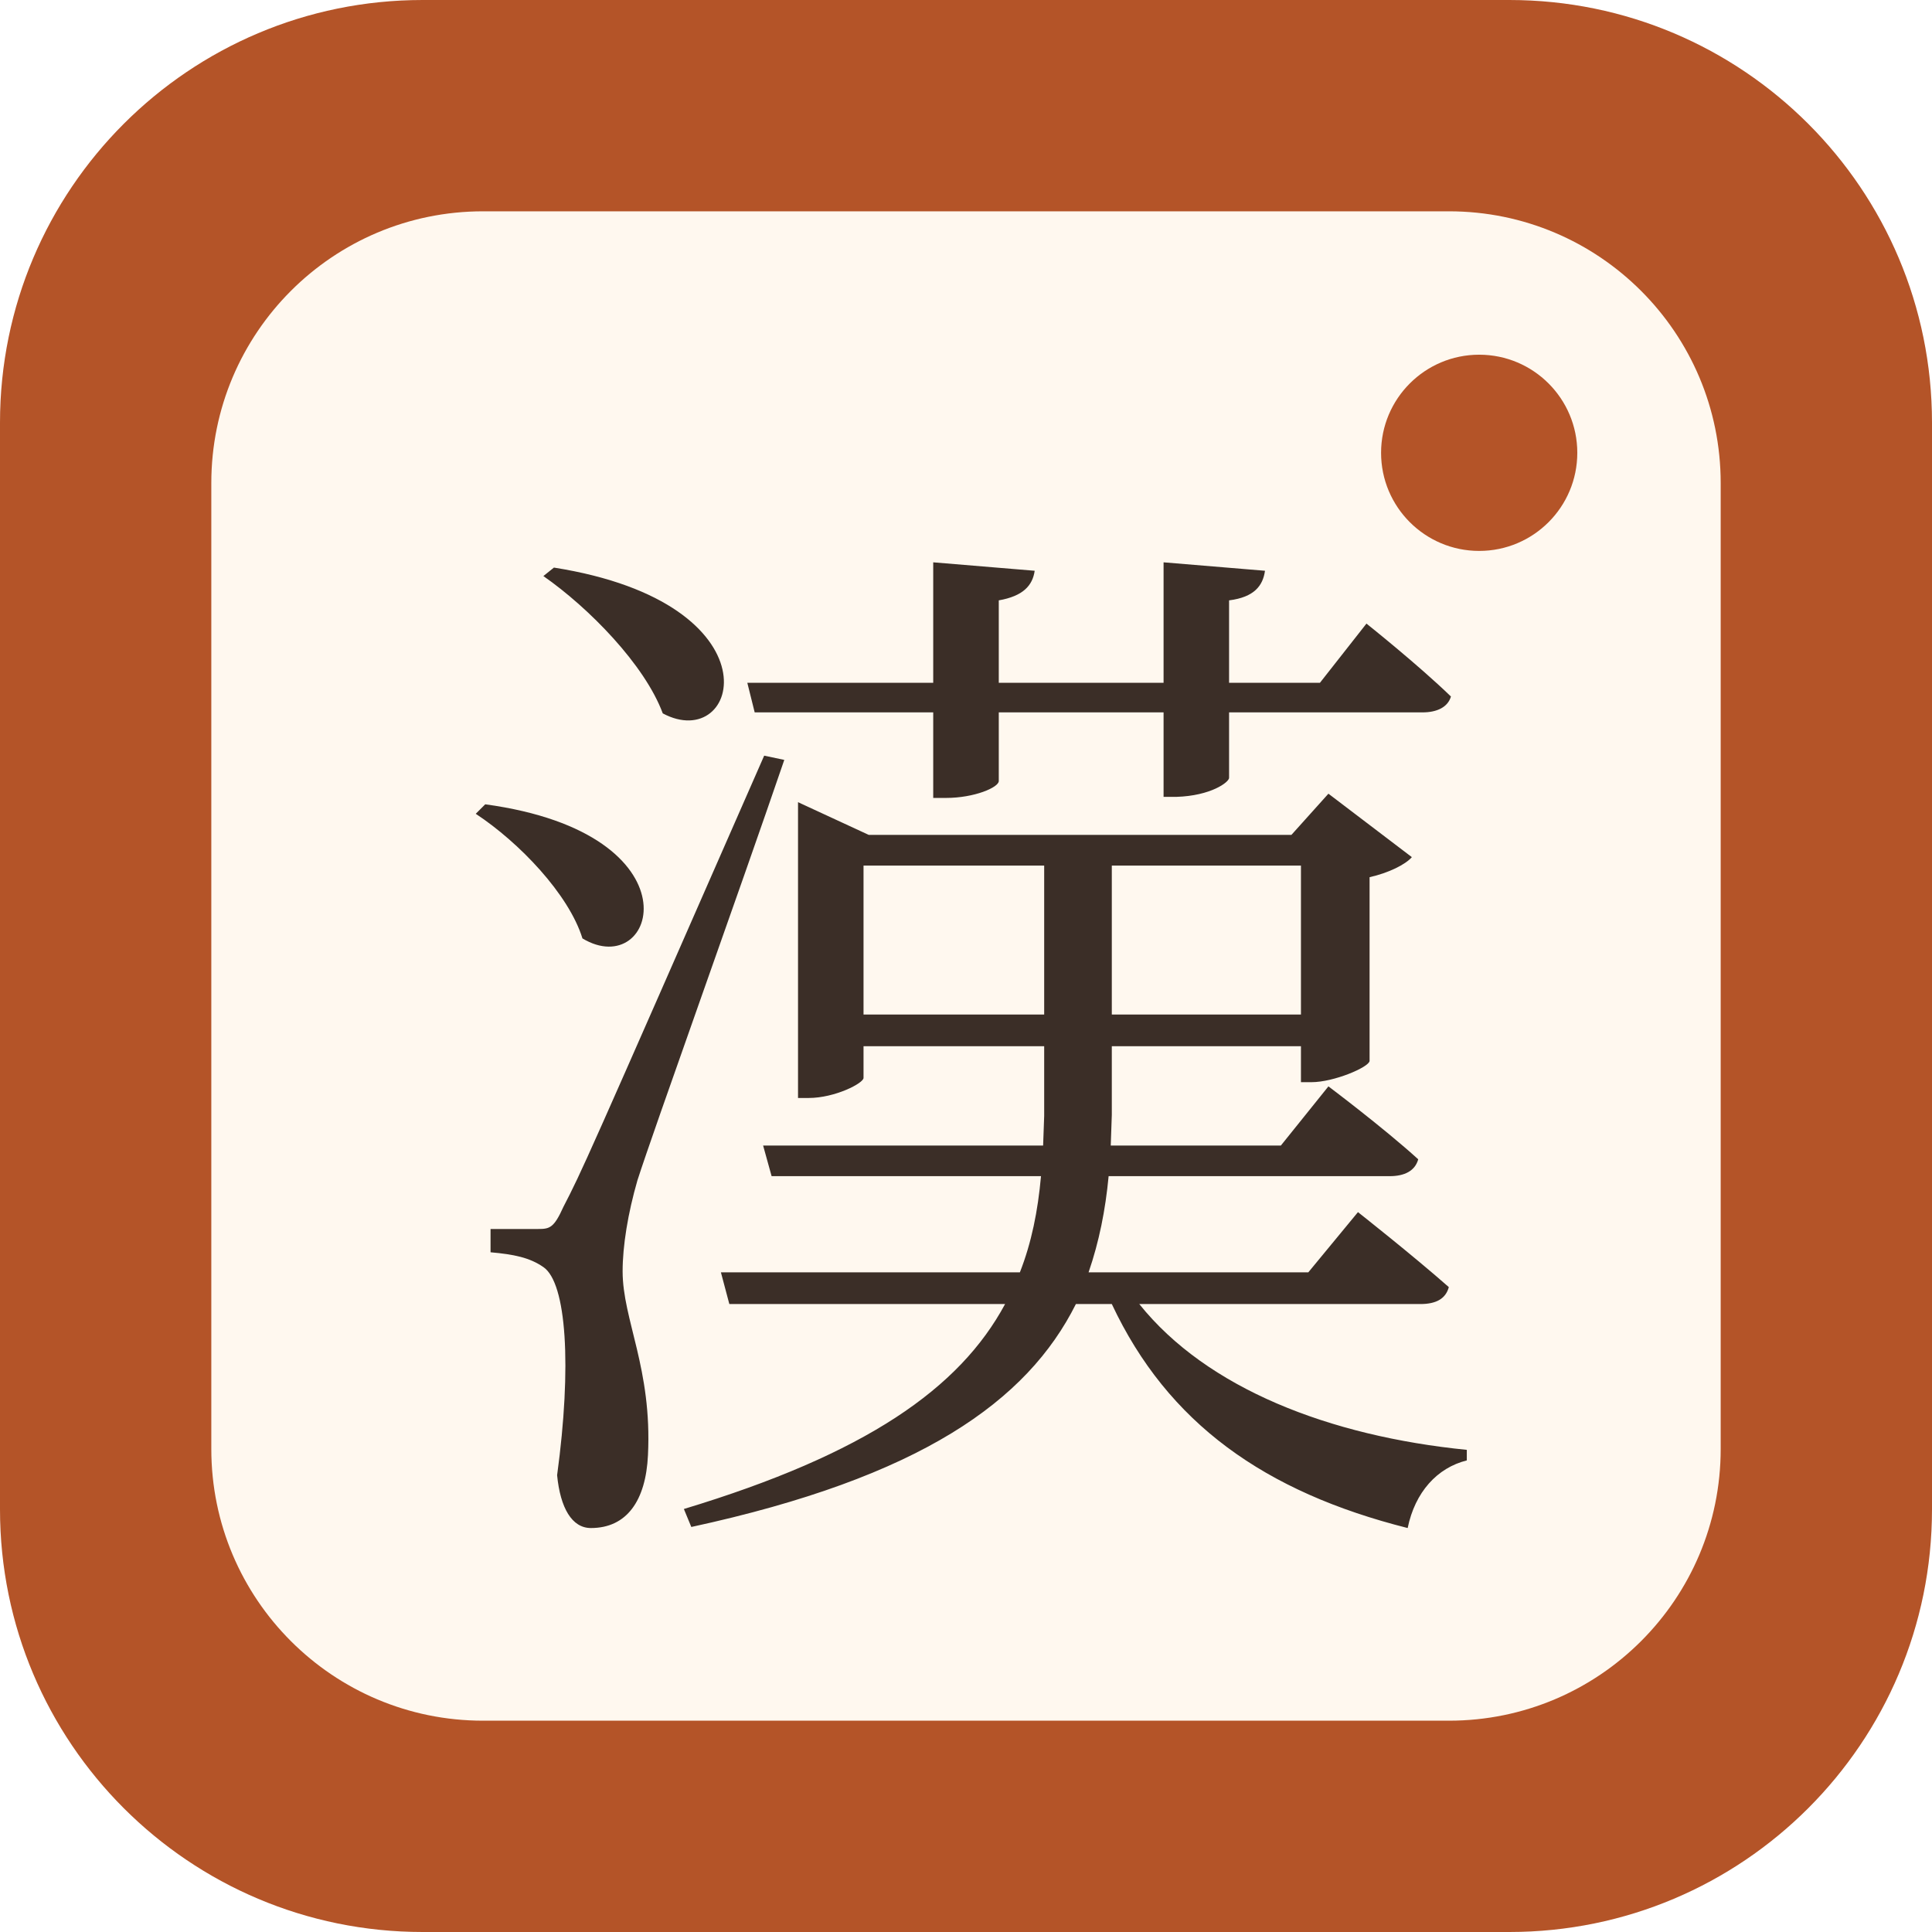
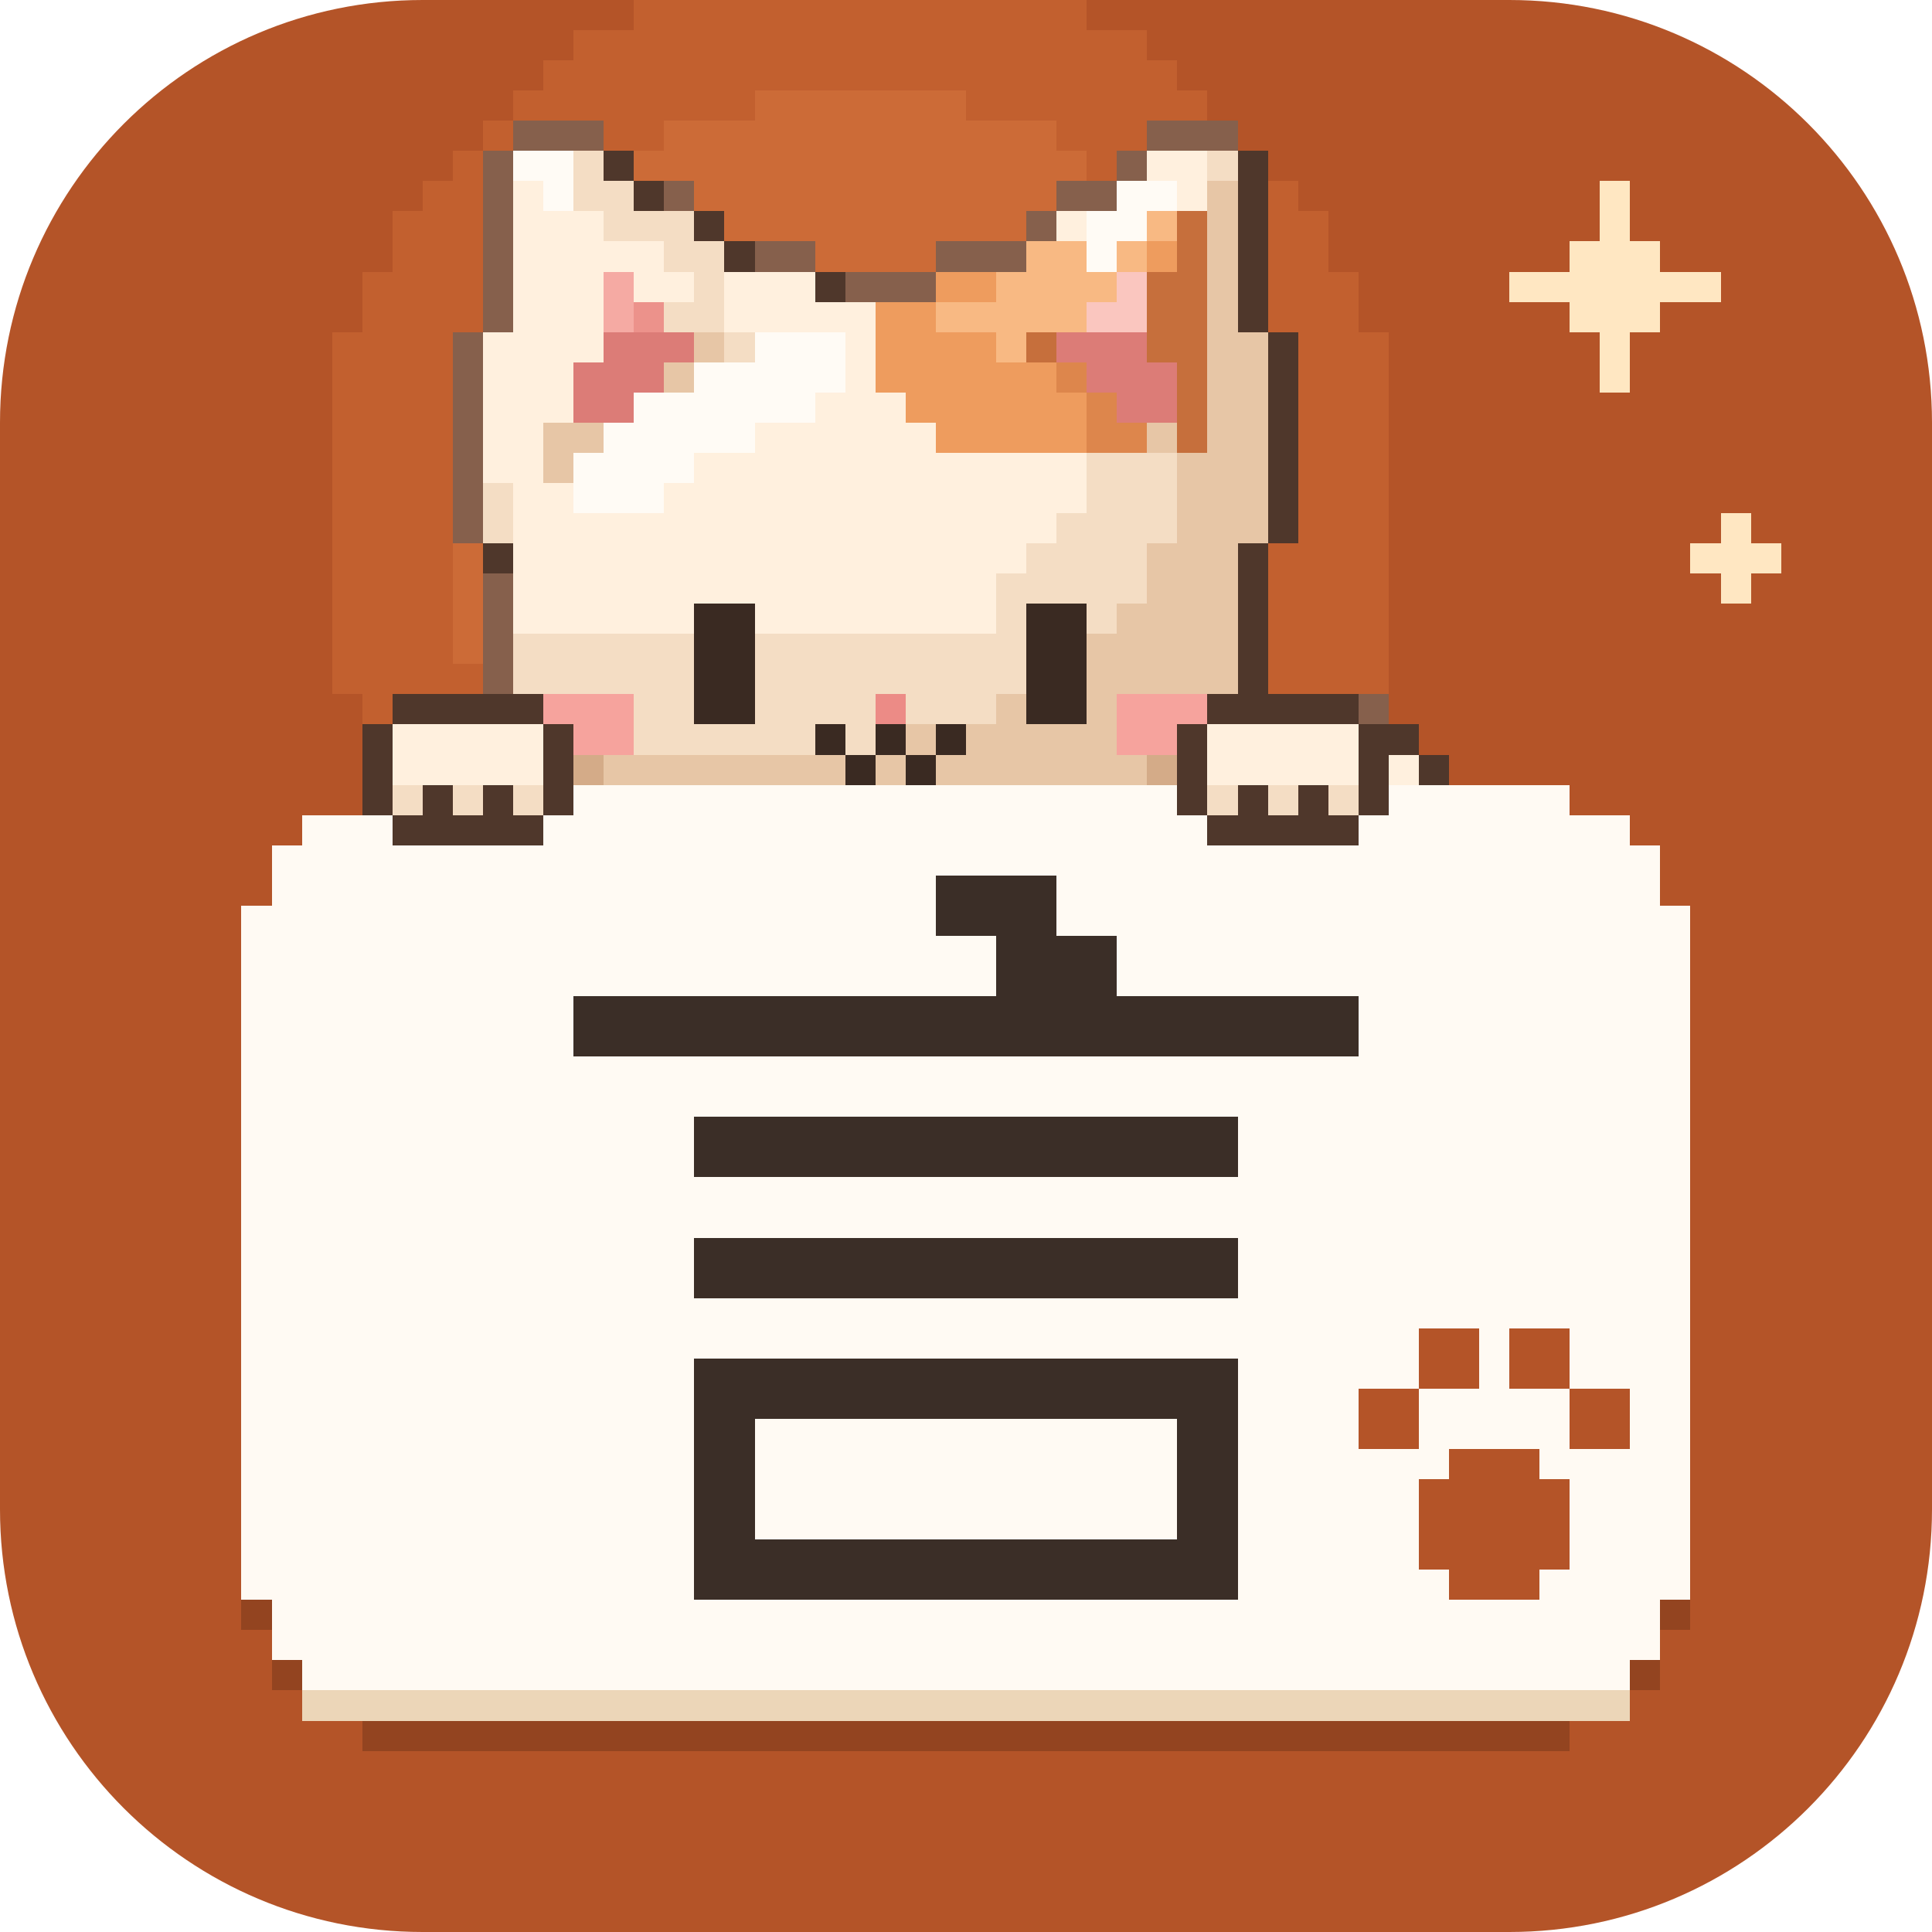
- <svg xmlns="http://www.w3.org/2000/svg" viewBox="0 0 512 512">
-   <rect width="512" height="512" rx="112" fill="#b45428" />
-   <rect x="56" y="56" width="400" height="400" rx="72" fill="#fff8ef" />
-   <text x="256" y="262" text-anchor="middle" dominant-baseline="central" font-size="280" font-family="'Hiragino Mincho ProN','Noto Serif JP','Noto Serif CJK JP',serif" fill="#3b2e27">漢</text>
-   <circle cx="392" cy="120" r="26" fill="#b45428" />
+ <svg xmlns="http://www.w3.org/2000/svg" viewBox="0 0 64 64" shape-rendering="crispEdges">
+   <defs>
+     <clipPath id="r">
+       <rect width="64" height="64" rx="14" />
+     </clipPath>
+   </defs>
+   <g clip-path="url(#r)">
+     <rect width="64" height="64" fill="#b45428" />
+     <rect x="21" y="0" width="15" height="1" fill="#c2602f" />
+     <rect x="19" y="1" width="19" height="1" fill="#c2602f" />
+     <rect x="18" y="2" width="21" height="1" fill="#c2602f" />
+     <rect x="17" y="3" width="8" height="1" fill="#c2602f" />
+     <rect x="25" y="3" width="7" height="1" fill="#cc6b37" />
+     <rect x="32" y="3" width="8" height="1" fill="#c2602f" />
+     <rect x="16" y="4" width="1" height="1" fill="#c2602f" />
+     <rect x="17" y="4" width="3" height="1" fill="#86604c" />
+     <rect x="20" y="4" width="2" height="1" fill="#c2602f" />
+     <rect x="22" y="4" width="13" height="1" fill="#cc6b37" />
+     <rect x="35" y="4" width="3" height="1" fill="#c2602f" />
+     <rect x="38" y="4" width="3" height="1" fill="#86604c" />
+     <rect x="15" y="5" width="1" height="1" fill="#c2602f" />
+     <rect x="16" y="5" width="1" height="1" fill="#86604c" />
+     <rect x="17" y="5" width="2" height="1" fill="#fffbf5" />
+     <rect x="19" y="5" width="1" height="1" fill="#f4ddc4" />
+     <rect x="20" y="5" width="1" height="1" fill="#4f372b" />
+     <rect x="21" y="5" width="15" height="1" fill="#cc6b37" />
+     <rect x="36" y="5" width="1" height="1" fill="#c2602f" />
+     <rect x="37" y="5" width="1" height="1" fill="#86604c" />
+     <rect x="38" y="5" width="2" height="1" fill="#fff0de" />
+     <rect x="40" y="5" width="1" height="1" fill="#f4ddc4" />
+     <rect x="41" y="5" width="1" height="1" fill="#4f372b" />
+     <rect x="14" y="6" width="2" height="1" fill="#c2602f" />
+     <rect x="16" y="6" width="1" height="1" fill="#86604c" />
+     <rect x="17" y="6" width="1" height="1" fill="#fff0de" />
+     <rect x="18" y="6" width="1" height="1" fill="#fffbf5" />
+     <rect x="19" y="6" width="2" height="1" fill="#f4ddc4" />
+     <rect x="21" y="6" width="1" height="1" fill="#4f372b" />
+     <rect x="22" y="6" width="1" height="1" fill="#86604c" />
+     <rect x="23" y="6" width="12" height="1" fill="#cc6b37" />
+     <rect x="35" y="6" width="2" height="1" fill="#86604c" />
+     <rect x="37" y="6" width="2" height="1" fill="#fffbf5" />
+     <rect x="39" y="6" width="1" height="1" fill="#fff0de" />
+     <rect x="40" y="6" width="1" height="1" fill="#e7c6a6" />
+     <rect x="41" y="6" width="1" height="1" fill="#4f372b" />
+     <rect x="42" y="6" width="1" height="1" fill="#c2602f" />
+     <rect x="53" y="6" width="1" height="1" fill="#ffe7c2" />
+     <rect x="13" y="7" width="3" height="1" fill="#c2602f" />
+     <rect x="16" y="7" width="1" height="1" fill="#86604c" />
+     <rect x="17" y="7" width="3" height="1" fill="#fff0de" />
+     <rect x="20" y="7" width="3" height="1" fill="#f4ddc4" />
+     <rect x="23" y="7" width="1" height="1" fill="#4f372b" />
+     <rect x="24" y="7" width="10" height="1" fill="#cc6b37" />
+     <rect x="34" y="7" width="1" height="1" fill="#86604c" />
+     <rect x="35" y="7" width="1" height="1" fill="#fff0de" />
+     <rect x="36" y="7" width="2" height="1" fill="#fffbf5" />
+     <rect x="38" y="7" width="1" height="1" fill="#f8b983" />
+     <rect x="39" y="7" width="1" height="1" fill="#c66f3c" />
+     <rect x="40" y="7" width="1" height="1" fill="#e7c6a6" />
+     <rect x="41" y="7" width="1" height="1" fill="#4f372b" />
+     <rect x="42" y="7" width="2" height="1" fill="#c2602f" />
+     <rect x="53" y="7" width="1" height="1" fill="#ffe7c2" />
+     <rect x="13" y="8" width="3" height="1" fill="#c2602f" />
+     <rect x="16" y="8" width="1" height="1" fill="#86604c" />
+     <rect x="17" y="8" width="5" height="1" fill="#fff0de" />
+     <rect x="22" y="8" width="2" height="1" fill="#f4ddc4" />
+     <rect x="24" y="8" width="1" height="1" fill="#4f372b" />
+     <rect x="25" y="8" width="2" height="1" fill="#86604c" />
+     <rect x="27" y="8" width="4" height="1" fill="#cc6b37" />
+     <rect x="31" y="8" width="3" height="1" fill="#86604c" />
+     <rect x="34" y="8" width="2" height="1" fill="#f8b983" />
+     <rect x="36" y="8" width="1" height="1" fill="#fffbf5" />
+     <rect x="37" y="8" width="1" height="1" fill="#f8b983" />
+     <rect x="38" y="8" width="1" height="1" fill="#ee9c5e" />
+     <rect x="39" y="8" width="1" height="1" fill="#c66f3c" />
+     <rect x="40" y="8" width="1" height="1" fill="#e7c6a6" />
+     <rect x="41" y="8" width="1" height="1" fill="#4f372b" />
+     <rect x="42" y="8" width="2" height="1" fill="#c2602f" />
+     <rect x="52" y="8" width="3" height="1" fill="#ffe7c2" />
+     <rect x="12" y="9" width="4" height="1" fill="#c2602f" />
+     <rect x="16" y="9" width="1" height="1" fill="#86604c" />
+     <rect x="17" y="9" width="3" height="1" fill="#fff0de" />
+     <rect x="20" y="9" width="1" height="1" fill="#f5aaa3" />
+     <rect x="21" y="9" width="2" height="1" fill="#fff0de" />
+     <rect x="23" y="9" width="1" height="1" fill="#f4ddc4" />
+     <rect x="24" y="9" width="3" height="1" fill="#fff0de" />
+     <rect x="27" y="9" width="1" height="1" fill="#4f372b" />
+     <rect x="28" y="9" width="3" height="1" fill="#86604c" />
+     <rect x="31" y="9" width="2" height="1" fill="#ee9c5e" />
+     <rect x="33" y="9" width="4" height="1" fill="#f8b983" />
+     <rect x="37" y="9" width="1" height="1" fill="#fac6bf" />
+     <rect x="38" y="9" width="2" height="1" fill="#c66f3c" />
+     <rect x="40" y="9" width="1" height="1" fill="#e7c6a6" />
+     <rect x="41" y="9" width="1" height="1" fill="#4f372b" />
+     <rect x="42" y="9" width="3" height="1" fill="#c2602f" />
+     <rect x="50" y="9" width="7" height="1" fill="#ffe7c2" />
+     <rect x="12" y="10" width="4" height="1" fill="#c2602f" />
+     <rect x="16" y="10" width="1" height="1" fill="#86604c" />
+     <rect x="17" y="10" width="3" height="1" fill="#fff0de" />
+     <rect x="20" y="10" width="1" height="1" fill="#f5aaa3" />
+     <rect x="21" y="10" width="1" height="1" fill="#ec928b" />
+     <rect x="22" y="10" width="2" height="1" fill="#f4ddc4" />
+     <rect x="24" y="10" width="5" height="1" fill="#fff0de" />
+     <rect x="29" y="10" width="2" height="1" fill="#ee9c5e" />
+     <rect x="31" y="10" width="5" height="1" fill="#f8b983" />
+     <rect x="36" y="10" width="2" height="1" fill="#fac6bf" />
+     <rect x="38" y="10" width="2" height="1" fill="#c66f3c" />
+     <rect x="40" y="10" width="1" height="1" fill="#e7c6a6" />
+     <rect x="41" y="10" width="1" height="1" fill="#4f372b" />
+     <rect x="42" y="10" width="3" height="1" fill="#c2602f" />
+     <rect x="52" y="10" width="3" height="1" fill="#ffe7c2" />
+     <rect x="11" y="11" width="4" height="1" fill="#c2602f" />
+     <rect x="15" y="11" width="1" height="1" fill="#86604c" />
+     <rect x="16" y="11" width="4" height="1" fill="#fff0de" />
+     <rect x="20" y="11" width="3" height="1" fill="#dc7c77" />
+     <rect x="23" y="11" width="1" height="1" fill="#e7c6a6" />
+     <rect x="24" y="11" width="1" height="1" fill="#f4ddc4" />
+     <rect x="25" y="11" width="3" height="1" fill="#fffbf5" />
+     <rect x="28" y="11" width="1" height="1" fill="#fff0de" />
+     <rect x="29" y="11" width="4" height="1" fill="#ee9c5e" />
+     <rect x="33" y="11" width="1" height="1" fill="#f8b983" />
+     <rect x="34" y="11" width="1" height="1" fill="#c66f3c" />
+     <rect x="35" y="11" width="3" height="1" fill="#dc7c77" />
+     <rect x="38" y="11" width="2" height="1" fill="#c66f3c" />
+     <rect x="40" y="11" width="2" height="1" fill="#e7c6a6" />
+     <rect x="42" y="11" width="1" height="1" fill="#4f372b" />
+     <rect x="43" y="11" width="3" height="1" fill="#c2602f" />
+     <rect x="53" y="11" width="1" height="1" fill="#ffe7c2" />
+     <rect x="11" y="12" width="4" height="1" fill="#c2602f" />
+     <rect x="15" y="12" width="1" height="1" fill="#86604c" />
+     <rect x="16" y="12" width="3" height="1" fill="#fff0de" />
+     <rect x="19" y="12" width="3" height="1" fill="#dc7c77" />
+     <rect x="22" y="12" width="1" height="1" fill="#e7c6a6" />
+     <rect x="23" y="12" width="5" height="1" fill="#fffbf5" />
+     <rect x="28" y="12" width="1" height="1" fill="#fff0de" />
+     <rect x="29" y="12" width="6" height="1" fill="#ee9c5e" />
+     <rect x="35" y="12" width="1" height="1" fill="#dd864c" />
+     <rect x="36" y="12" width="3" height="1" fill="#dc7c77" />
+     <rect x="39" y="12" width="1" height="1" fill="#c66f3c" />
+     <rect x="40" y="12" width="2" height="1" fill="#e7c6a6" />
+     <rect x="42" y="12" width="1" height="1" fill="#4f372b" />
+     <rect x="43" y="12" width="3" height="1" fill="#c2602f" />
+     <rect x="53" y="12" width="1" height="1" fill="#ffe7c2" />
+     <rect x="11" y="13" width="4" height="1" fill="#c2602f" />
+     <rect x="15" y="13" width="1" height="1" fill="#86604c" />
+     <rect x="16" y="13" width="3" height="1" fill="#fff0de" />
+     <rect x="19" y="13" width="2" height="1" fill="#dc7c77" />
+     <rect x="21" y="13" width="6" height="1" fill="#fffbf5" />
+     <rect x="27" y="13" width="3" height="1" fill="#fff0de" />
+     <rect x="30" y="13" width="6" height="1" fill="#ee9c5e" />
+     <rect x="36" y="13" width="1" height="1" fill="#dd864c" />
+     <rect x="37" y="13" width="2" height="1" fill="#dc7c77" />
+     <rect x="39" y="13" width="1" height="1" fill="#c66f3c" />
+     <rect x="40" y="13" width="2" height="1" fill="#e7c6a6" />
+     <rect x="42" y="13" width="1" height="1" fill="#4f372b" />
+     <rect x="43" y="13" width="3" height="1" fill="#c2602f" />
+     <rect x="11" y="14" width="4" height="1" fill="#c2602f" />
+     <rect x="15" y="14" width="1" height="1" fill="#86604c" />
+     <rect x="16" y="14" width="2" height="1" fill="#fff0de" />
+     <rect x="18" y="14" width="2" height="1" fill="#e7c6a6" />
+     <rect x="20" y="14" width="5" height="1" fill="#fffbf5" />
+     <rect x="25" y="14" width="6" height="1" fill="#fff0de" />
+     <rect x="31" y="14" width="5" height="1" fill="#ee9c5e" />
+     <rect x="36" y="14" width="2" height="1" fill="#dd864c" />
+     <rect x="38" y="14" width="1" height="1" fill="#e7c6a6" />
+     <rect x="39" y="14" width="1" height="1" fill="#c66f3c" />
+     <rect x="40" y="14" width="2" height="1" fill="#e7c6a6" />
+     <rect x="42" y="14" width="1" height="1" fill="#4f372b" />
+     <rect x="43" y="14" width="3" height="1" fill="#c2602f" />
+     <rect x="11" y="15" width="4" height="1" fill="#c2602f" />
+     <rect x="15" y="15" width="1" height="1" fill="#86604c" />
+     <rect x="16" y="15" width="2" height="1" fill="#fff0de" />
+     <rect x="18" y="15" width="1" height="1" fill="#e7c6a6" />
+     <rect x="19" y="15" width="4" height="1" fill="#fffbf5" />
+     <rect x="23" y="15" width="13" height="1" fill="#fff0de" />
+     <rect x="36" y="15" width="3" height="1" fill="#f4ddc4" />
+     <rect x="39" y="15" width="3" height="1" fill="#e7c6a6" />
+     <rect x="42" y="15" width="1" height="1" fill="#4f372b" />
+     <rect x="43" y="15" width="3" height="1" fill="#c2602f" />
+     <rect x="11" y="16" width="4" height="1" fill="#c2602f" />
+     <rect x="15" y="16" width="1" height="1" fill="#86604c" />
+     <rect x="16" y="16" width="1" height="1" fill="#f4ddc4" />
+     <rect x="17" y="16" width="2" height="1" fill="#fff0de" />
+     <rect x="19" y="16" width="3" height="1" fill="#fffbf5" />
+     <rect x="22" y="16" width="14" height="1" fill="#fff0de" />
+     <rect x="36" y="16" width="3" height="1" fill="#f4ddc4" />
+     <rect x="39" y="16" width="3" height="1" fill="#e7c6a6" />
+     <rect x="42" y="16" width="1" height="1" fill="#4f372b" />
+     <rect x="43" y="16" width="3" height="1" fill="#c2602f" />
+     <rect x="11" y="17" width="4" height="1" fill="#c2602f" />
+     <rect x="15" y="17" width="1" height="1" fill="#86604c" />
+     <rect x="16" y="17" width="1" height="1" fill="#f4ddc4" />
+     <rect x="17" y="17" width="18" height="1" fill="#fff0de" />
+     <rect x="35" y="17" width="4" height="1" fill="#f4ddc4" />
+     <rect x="39" y="17" width="3" height="1" fill="#e7c6a6" />
+     <rect x="42" y="17" width="1" height="1" fill="#4f372b" />
+     <rect x="43" y="17" width="3" height="1" fill="#c2602f" />
+     <rect x="57" y="17" width="1" height="1" fill="#ffe7c2" />
+     <rect x="11" y="18" width="4" height="1" fill="#c2602f" />
+     <rect x="15" y="18" width="1" height="1" fill="#cc6b37" />
+     <rect x="16" y="18" width="1" height="1" fill="#4f372b" />
+     <rect x="17" y="18" width="17" height="1" fill="#fff0de" />
+     <rect x="34" y="18" width="4" height="1" fill="#f4ddc4" />
+     <rect x="38" y="18" width="3" height="1" fill="#e7c6a6" />
+     <rect x="41" y="18" width="1" height="1" fill="#4f372b" />
+     <rect x="42" y="18" width="4" height="1" fill="#c2602f" />
+     <rect x="56" y="18" width="3" height="1" fill="#ffe7c2" />
+     <rect x="11" y="19" width="4" height="1" fill="#c2602f" />
+     <rect x="15" y="19" width="1" height="1" fill="#cc6b37" />
+     <rect x="16" y="19" width="1" height="1" fill="#86604c" />
+     <rect x="17" y="19" width="16" height="1" fill="#fff0de" />
+     <rect x="33" y="19" width="5" height="1" fill="#f4ddc4" />
+     <rect x="38" y="19" width="3" height="1" fill="#e7c6a6" />
+     <rect x="41" y="19" width="1" height="1" fill="#4f372b" />
+     <rect x="42" y="19" width="4" height="1" fill="#c2602f" />
+     <rect x="57" y="19" width="1" height="1" fill="#ffe7c2" />
+     <rect x="11" y="20" width="4" height="1" fill="#c2602f" />
+     <rect x="15" y="20" width="1" height="1" fill="#cc6b37" />
+     <rect x="16" y="20" width="1" height="1" fill="#86604c" />
+     <rect x="17" y="20" width="6" height="1" fill="#fff0de" />
+     <rect x="23" y="20" width="2" height="1" fill="#3a2a22" />
+     <rect x="25" y="20" width="8" height="1" fill="#fff0de" />
+     <rect x="33" y="20" width="1" height="1" fill="#f4ddc4" />
+     <rect x="34" y="20" width="2" height="1" fill="#3a2a22" />
+     <rect x="36" y="20" width="1" height="1" fill="#f4ddc4" />
+     <rect x="37" y="20" width="4" height="1" fill="#e7c6a6" />
+     <rect x="41" y="20" width="1" height="1" fill="#4f372b" />
+     <rect x="42" y="20" width="4" height="1" fill="#c2602f" />
+     <rect x="11" y="21" width="4" height="1" fill="#c2602f" />
+     <rect x="15" y="21" width="1" height="1" fill="#cc6b37" />
+     <rect x="16" y="21" width="1" height="1" fill="#86604c" />
+     <rect x="17" y="21" width="6" height="1" fill="#f4ddc4" />
+     <rect x="23" y="21" width="2" height="1" fill="#3a2a22" />
+     <rect x="25" y="21" width="9" height="1" fill="#f4ddc4" />
+     <rect x="34" y="21" width="2" height="1" fill="#3a2a22" />
+     <rect x="36" y="21" width="5" height="1" fill="#e7c6a6" />
+     <rect x="41" y="21" width="1" height="1" fill="#4f372b" />
+     <rect x="42" y="21" width="4" height="1" fill="#c2602f" />
+     <rect x="11" y="22" width="5" height="1" fill="#c2602f" />
+     <rect x="16" y="22" width="1" height="1" fill="#86604c" />
+     <rect x="17" y="22" width="6" height="1" fill="#f4ddc4" />
+     <rect x="23" y="22" width="2" height="1" fill="#3a2a22" />
+     <rect x="25" y="22" width="9" height="1" fill="#f4ddc4" />
+     <rect x="34" y="22" width="2" height="1" fill="#3a2a22" />
+     <rect x="36" y="22" width="5" height="1" fill="#e7c6a6" />
+     <rect x="41" y="22" width="1" height="1" fill="#4f372b" />
+     <rect x="42" y="22" width="4" height="1" fill="#c2602f" />
+     <rect x="12" y="23" width="1" height="1" fill="#c2602f" />
+     <rect x="13" y="23" width="5" height="1" fill="#4f372b" />
+     <rect x="18" y="23" width="3" height="1" fill="#f6a39d" />
+     <rect x="21" y="23" width="2" height="1" fill="#f4ddc4" />
+     <rect x="23" y="23" width="2" height="1" fill="#3a2a22" />
+     <rect x="25" y="23" width="4" height="1" fill="#f4ddc4" />
+     <rect x="29" y="23" width="1" height="1" fill="#ec8b86" />
+     <rect x="30" y="23" width="3" height="1" fill="#f4ddc4" />
+     <rect x="33" y="23" width="1" height="1" fill="#e7c6a6" />
+     <rect x="34" y="23" width="2" height="1" fill="#3a2a22" />
+     <rect x="36" y="23" width="1" height="1" fill="#e7c6a6" />
+     <rect x="37" y="23" width="3" height="1" fill="#f6a39d" />
+     <rect x="40" y="23" width="5" height="1" fill="#4f372b" />
+     <rect x="45" y="23" width="1" height="1" fill="#86604c" />
+     <rect x="12" y="24" width="1" height="1" fill="#4f372b" />
+     <rect x="13" y="24" width="5" height="1" fill="#fff0de" />
+     <rect x="18" y="24" width="1" height="1" fill="#4f372b" />
+     <rect x="19" y="24" width="2" height="1" fill="#f6a39d" />
+     <rect x="21" y="24" width="6" height="1" fill="#f4ddc4" />
+     <rect x="27" y="24" width="1" height="1" fill="#3a2a22" />
+     <rect x="28" y="24" width="1" height="1" fill="#f4ddc4" />
+     <rect x="29" y="24" width="1" height="1" fill="#3a2a22" />
+     <rect x="30" y="24" width="1" height="1" fill="#e7c6a6" />
+     <rect x="31" y="24" width="1" height="1" fill="#3a2a22" />
+     <rect x="32" y="24" width="5" height="1" fill="#e7c6a6" />
+     <rect x="37" y="24" width="2" height="1" fill="#f6a39d" />
+     <rect x="39" y="24" width="1" height="1" fill="#4f372b" />
+     <rect x="40" y="24" width="5" height="1" fill="#fff0de" />
+     <rect x="45" y="24" width="2" height="1" fill="#4f372b" />
+     <rect x="12" y="25" width="1" height="1" fill="#4f372b" />
+     <rect x="13" y="25" width="5" height="1" fill="#fff0de" />
+     <rect x="18" y="25" width="1" height="1" fill="#4f372b" />
+     <rect x="19" y="25" width="1" height="1" fill="#d4ab88" />
+     <rect x="20" y="25" width="8" height="1" fill="#e7c6a6" />
+     <rect x="28" y="25" width="1" height="1" fill="#3a2a22" />
+     <rect x="29" y="25" width="1" height="1" fill="#e7c6a6" />
+     <rect x="30" y="25" width="1" height="1" fill="#3a2a22" />
+     <rect x="31" y="25" width="7" height="1" fill="#e7c6a6" />
+     <rect x="38" y="25" width="1" height="1" fill="#d4ab88" />
+     <rect x="39" y="25" width="1" height="1" fill="#4f372b" />
+     <rect x="40" y="25" width="5" height="1" fill="#fff0de" />
+     <rect x="45" y="25" width="1" height="1" fill="#4f372b" />
+     <rect x="46" y="25" width="1" height="1" fill="#fff0de" />
+     <rect x="47" y="25" width="1" height="1" fill="#4f372b" />
+     <rect x="12" y="26" width="1" height="1" fill="#4f372b" />
+     <rect x="13" y="26" width="1" height="1" fill="#f4ddc4" />
+     <rect x="14" y="26" width="1" height="1" fill="#4f372b" />
+     <rect x="15" y="26" width="1" height="1" fill="#f4ddc4" />
+     <rect x="16" y="26" width="1" height="1" fill="#4f372b" />
+     <rect x="17" y="26" width="1" height="1" fill="#f4ddc4" />
+     <rect x="18" y="26" width="1" height="1" fill="#4f372b" />
+     <rect x="19" y="26" width="20" height="1" fill="#fffaf3" />
+     <rect x="39" y="26" width="1" height="1" fill="#4f372b" />
+     <rect x="40" y="26" width="1" height="1" fill="#f4ddc4" />
+     <rect x="41" y="26" width="1" height="1" fill="#4f372b" />
+     <rect x="42" y="26" width="1" height="1" fill="#f4ddc4" />
+     <rect x="43" y="26" width="1" height="1" fill="#4f372b" />
+     <rect x="44" y="26" width="1" height="1" fill="#f4ddc4" />
+     <rect x="45" y="26" width="1" height="1" fill="#4f372b" />
+     <rect x="46" y="26" width="6" height="1" fill="#fffaf3" />
+     <rect x="10" y="27" width="3" height="1" fill="#fffaf3" />
+     <rect x="13" y="27" width="5" height="1" fill="#4f372b" />
+     <rect x="18" y="27" width="22" height="1" fill="#fffaf3" />
+     <rect x="40" y="27" width="5" height="1" fill="#4f372b" />
+     <rect x="45" y="27" width="9" height="1" fill="#fffaf3" />
+     <rect x="9" y="28" width="46" height="1" fill="#fffaf3" />
+     <rect x="9" y="29" width="22" height="1" fill="#fffaf3" />
+     <rect x="31" y="29" width="4" height="1" fill="#3b2e27" />
+     <rect x="35" y="29" width="20" height="1" fill="#fffaf3" />
+     <rect x="8" y="30" width="23" height="1" fill="#fffaf3" />
+     <rect x="31" y="30" width="4" height="1" fill="#3b2e27" />
+     <rect x="35" y="30" width="21" height="1" fill="#fffaf3" />
+     <rect x="8" y="31" width="25" height="1" fill="#fffaf3" />
+     <rect x="33" y="31" width="4" height="1" fill="#3b2e27" />
+     <rect x="37" y="31" width="19" height="1" fill="#fffaf3" />
+     <rect x="8" y="32" width="25" height="1" fill="#fffaf3" />
+     <rect x="33" y="32" width="4" height="1" fill="#3b2e27" />
+     <rect x="37" y="32" width="19" height="1" fill="#fffaf3" />
+     <rect x="8" y="33" width="11" height="1" fill="#fffaf3" />
+     <rect x="19" y="33" width="26" height="1" fill="#3b2e27" />
+     <rect x="45" y="33" width="11" height="1" fill="#fffaf3" />
+     <rect x="8" y="34" width="11" height="1" fill="#fffaf3" />
+     <rect x="19" y="34" width="26" height="1" fill="#3b2e27" />
+     <rect x="45" y="34" width="11" height="1" fill="#fffaf3" />
+     <rect x="8" y="35" width="48" height="1" fill="#fffaf3" />
+     <rect x="8" y="36" width="48" height="1" fill="#fffaf3" />
+     <rect x="8" y="37" width="15" height="1" fill="#fffaf3" />
+     <rect x="23" y="37" width="18" height="1" fill="#3b2e27" />
+     <rect x="41" y="37" width="15" height="1" fill="#fffaf3" />
+     <rect x="8" y="38" width="15" height="1" fill="#fffaf3" />
+     <rect x="23" y="38" width="18" height="1" fill="#3b2e27" />
+     <rect x="41" y="38" width="15" height="1" fill="#fffaf3" />
+     <rect x="8" y="39" width="48" height="1" fill="#fffaf3" />
+     <rect x="8" y="40" width="48" height="1" fill="#fffaf3" />
+     <rect x="8" y="41" width="15" height="1" fill="#fffaf3" />
+     <rect x="23" y="41" width="18" height="1" fill="#3b2e27" />
+     <rect x="41" y="41" width="15" height="1" fill="#fffaf3" />
+     <rect x="8" y="42" width="15" height="1" fill="#fffaf3" />
+     <rect x="23" y="42" width="18" height="1" fill="#3b2e27" />
+     <rect x="41" y="42" width="15" height="1" fill="#fffaf3" />
+     <rect x="8" y="43" width="48" height="1" fill="#fffaf3" />
+     <rect x="8" y="44" width="39" height="1" fill="#fffaf3" />
+     <rect x="49" y="44" width="1" height="1" fill="#fffaf3" />
+     <rect x="52" y="44" width="4" height="1" fill="#fffaf3" />
+     <rect x="8" y="45" width="15" height="1" fill="#fffaf3" />
+     <rect x="23" y="45" width="18" height="1" fill="#3b2e27" />
+     <rect x="41" y="45" width="6" height="1" fill="#fffaf3" />
+     <rect x="49" y="45" width="1" height="1" fill="#fffaf3" />
+     <rect x="52" y="45" width="4" height="1" fill="#fffaf3" />
+     <rect x="8" y="46" width="15" height="1" fill="#fffaf3" />
+     <rect x="23" y="46" width="18" height="1" fill="#3b2e27" />
+     <rect x="41" y="46" width="4" height="1" fill="#fffaf3" />
+     <rect x="47" y="46" width="5" height="1" fill="#fffaf3" />
+     <rect x="54" y="46" width="2" height="1" fill="#fffaf3" />
+     <rect x="8" y="47" width="15" height="1" fill="#fffaf3" />
+     <rect x="23" y="47" width="2" height="1" fill="#3b2e27" />
+     <rect x="25" y="47" width="14" height="1" fill="#fffaf3" />
+     <rect x="39" y="47" width="2" height="1" fill="#3b2e27" />
+     <rect x="41" y="47" width="4" height="1" fill="#fffaf3" />
+     <rect x="47" y="47" width="5" height="1" fill="#fffaf3" />
+     <rect x="54" y="47" width="2" height="1" fill="#fffaf3" />
+     <rect x="8" y="48" width="15" height="1" fill="#fffaf3" />
+     <rect x="23" y="48" width="2" height="1" fill="#3b2e27" />
+     <rect x="25" y="48" width="14" height="1" fill="#fffaf3" />
+     <rect x="39" y="48" width="2" height="1" fill="#3b2e27" />
+     <rect x="41" y="48" width="7" height="1" fill="#fffaf3" />
+     <rect x="51" y="48" width="5" height="1" fill="#fffaf3" />
+     <rect x="8" y="49" width="15" height="1" fill="#fffaf3" />
+     <rect x="23" y="49" width="2" height="1" fill="#3b2e27" />
+     <rect x="25" y="49" width="14" height="1" fill="#fffaf3" />
+     <rect x="39" y="49" width="2" height="1" fill="#3b2e27" />
+     <rect x="41" y="49" width="6" height="1" fill="#fffaf3" />
+     <rect x="52" y="49" width="4" height="1" fill="#fffaf3" />
+     <rect x="8" y="50" width="15" height="1" fill="#fffaf3" />
+     <rect x="23" y="50" width="2" height="1" fill="#3b2e27" />
+     <rect x="25" y="50" width="14" height="1" fill="#fffaf3" />
+     <rect x="39" y="50" width="2" height="1" fill="#3b2e27" />
+     <rect x="41" y="50" width="6" height="1" fill="#fffaf3" />
+     <rect x="52" y="50" width="4" height="1" fill="#fffaf3" />
+     <rect x="8" y="51" width="15" height="1" fill="#fffaf3" />
+     <rect x="23" y="51" width="18" height="1" fill="#3b2e27" />
+     <rect x="41" y="51" width="6" height="1" fill="#fffaf3" />
+     <rect x="52" y="51" width="4" height="1" fill="#fffaf3" />
+     <rect x="8" y="52" width="15" height="1" fill="#fffaf3" />
+     <rect x="23" y="52" width="18" height="1" fill="#3b2e27" />
+     <rect x="41" y="52" width="7" height="1" fill="#fffaf3" />
+     <rect x="51" y="52" width="5" height="1" fill="#fffaf3" />
+     <rect x="8" y="53" width="1" height="1" fill="#934420" />
+     <rect x="9" y="53" width="46" height="1" fill="#fffaf3" />
+     <rect x="55" y="53" width="1" height="1" fill="#934420" />
+     <rect x="9" y="54" width="46" height="1" fill="#fffaf3" />
+     <rect x="9" y="55" width="1" height="1" fill="#934420" />
+     <rect x="10" y="55" width="44" height="1" fill="#fffaf3" />
+     <rect x="54" y="55" width="1" height="1" fill="#934420" />
+     <rect x="10" y="56" width="44" height="1" fill="#ecd6b8" />
+     <rect x="12" y="57" width="40" height="1" fill="#934420" />
+   </g>
</svg>
